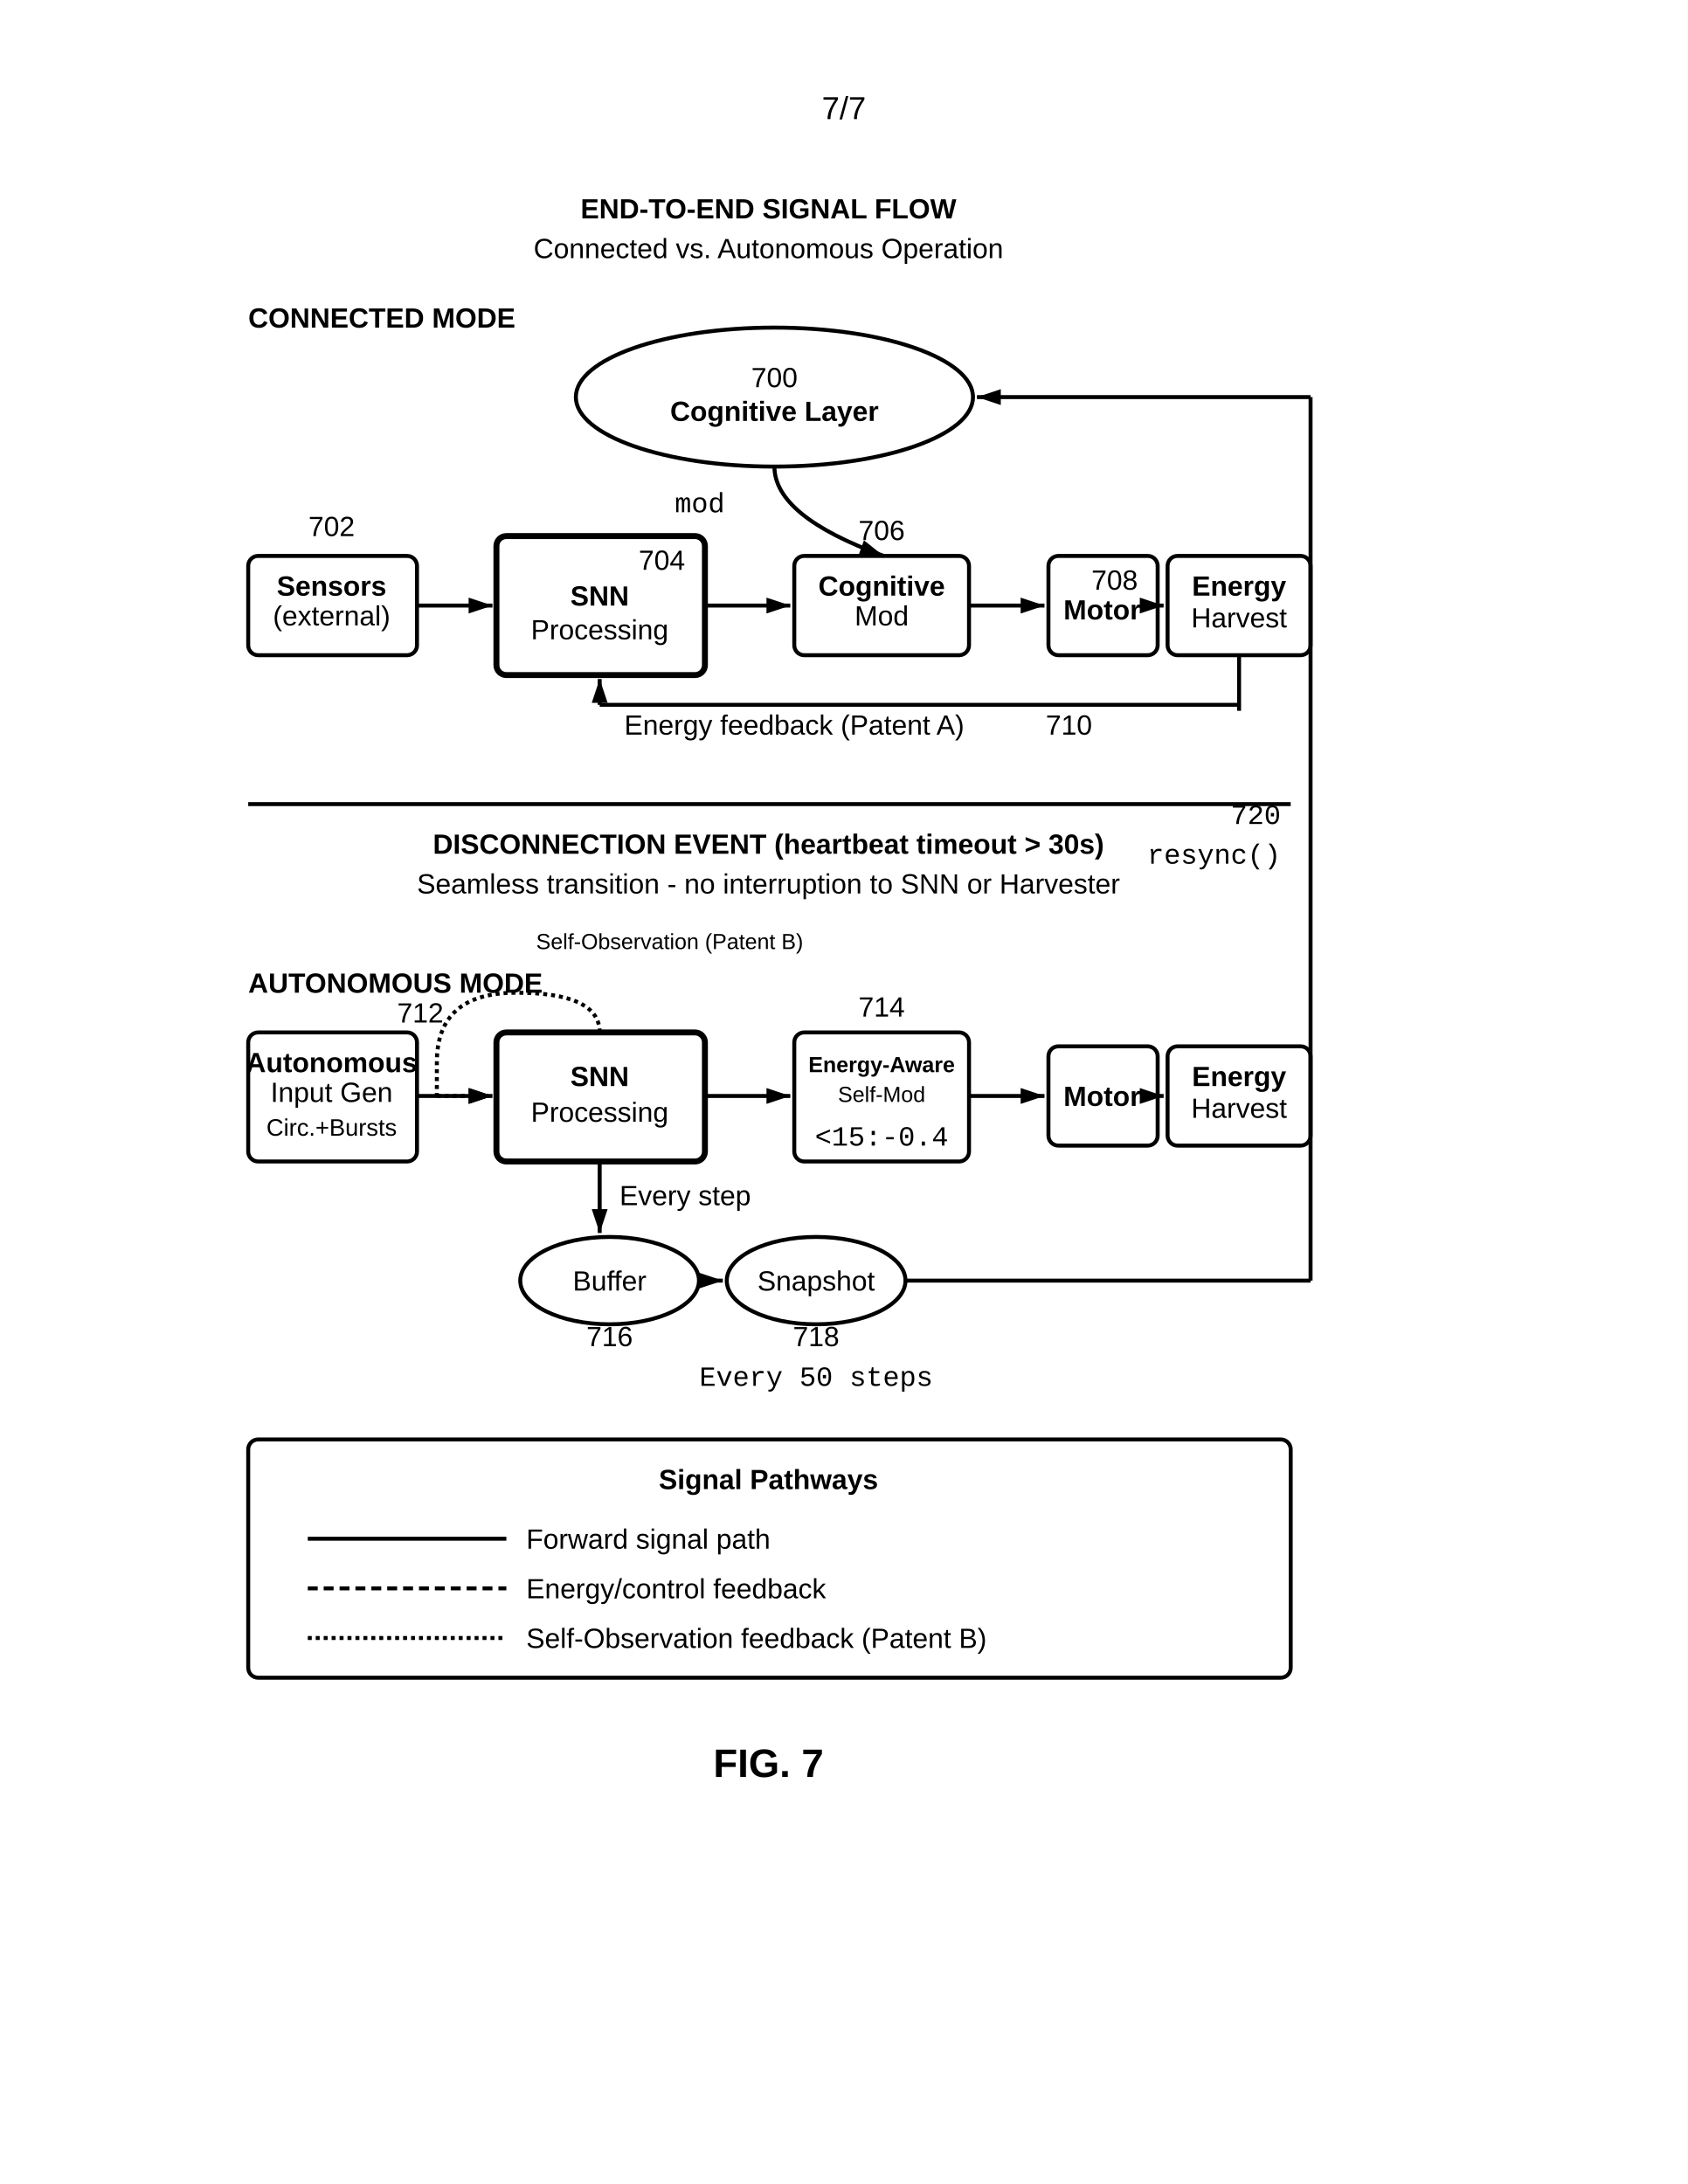
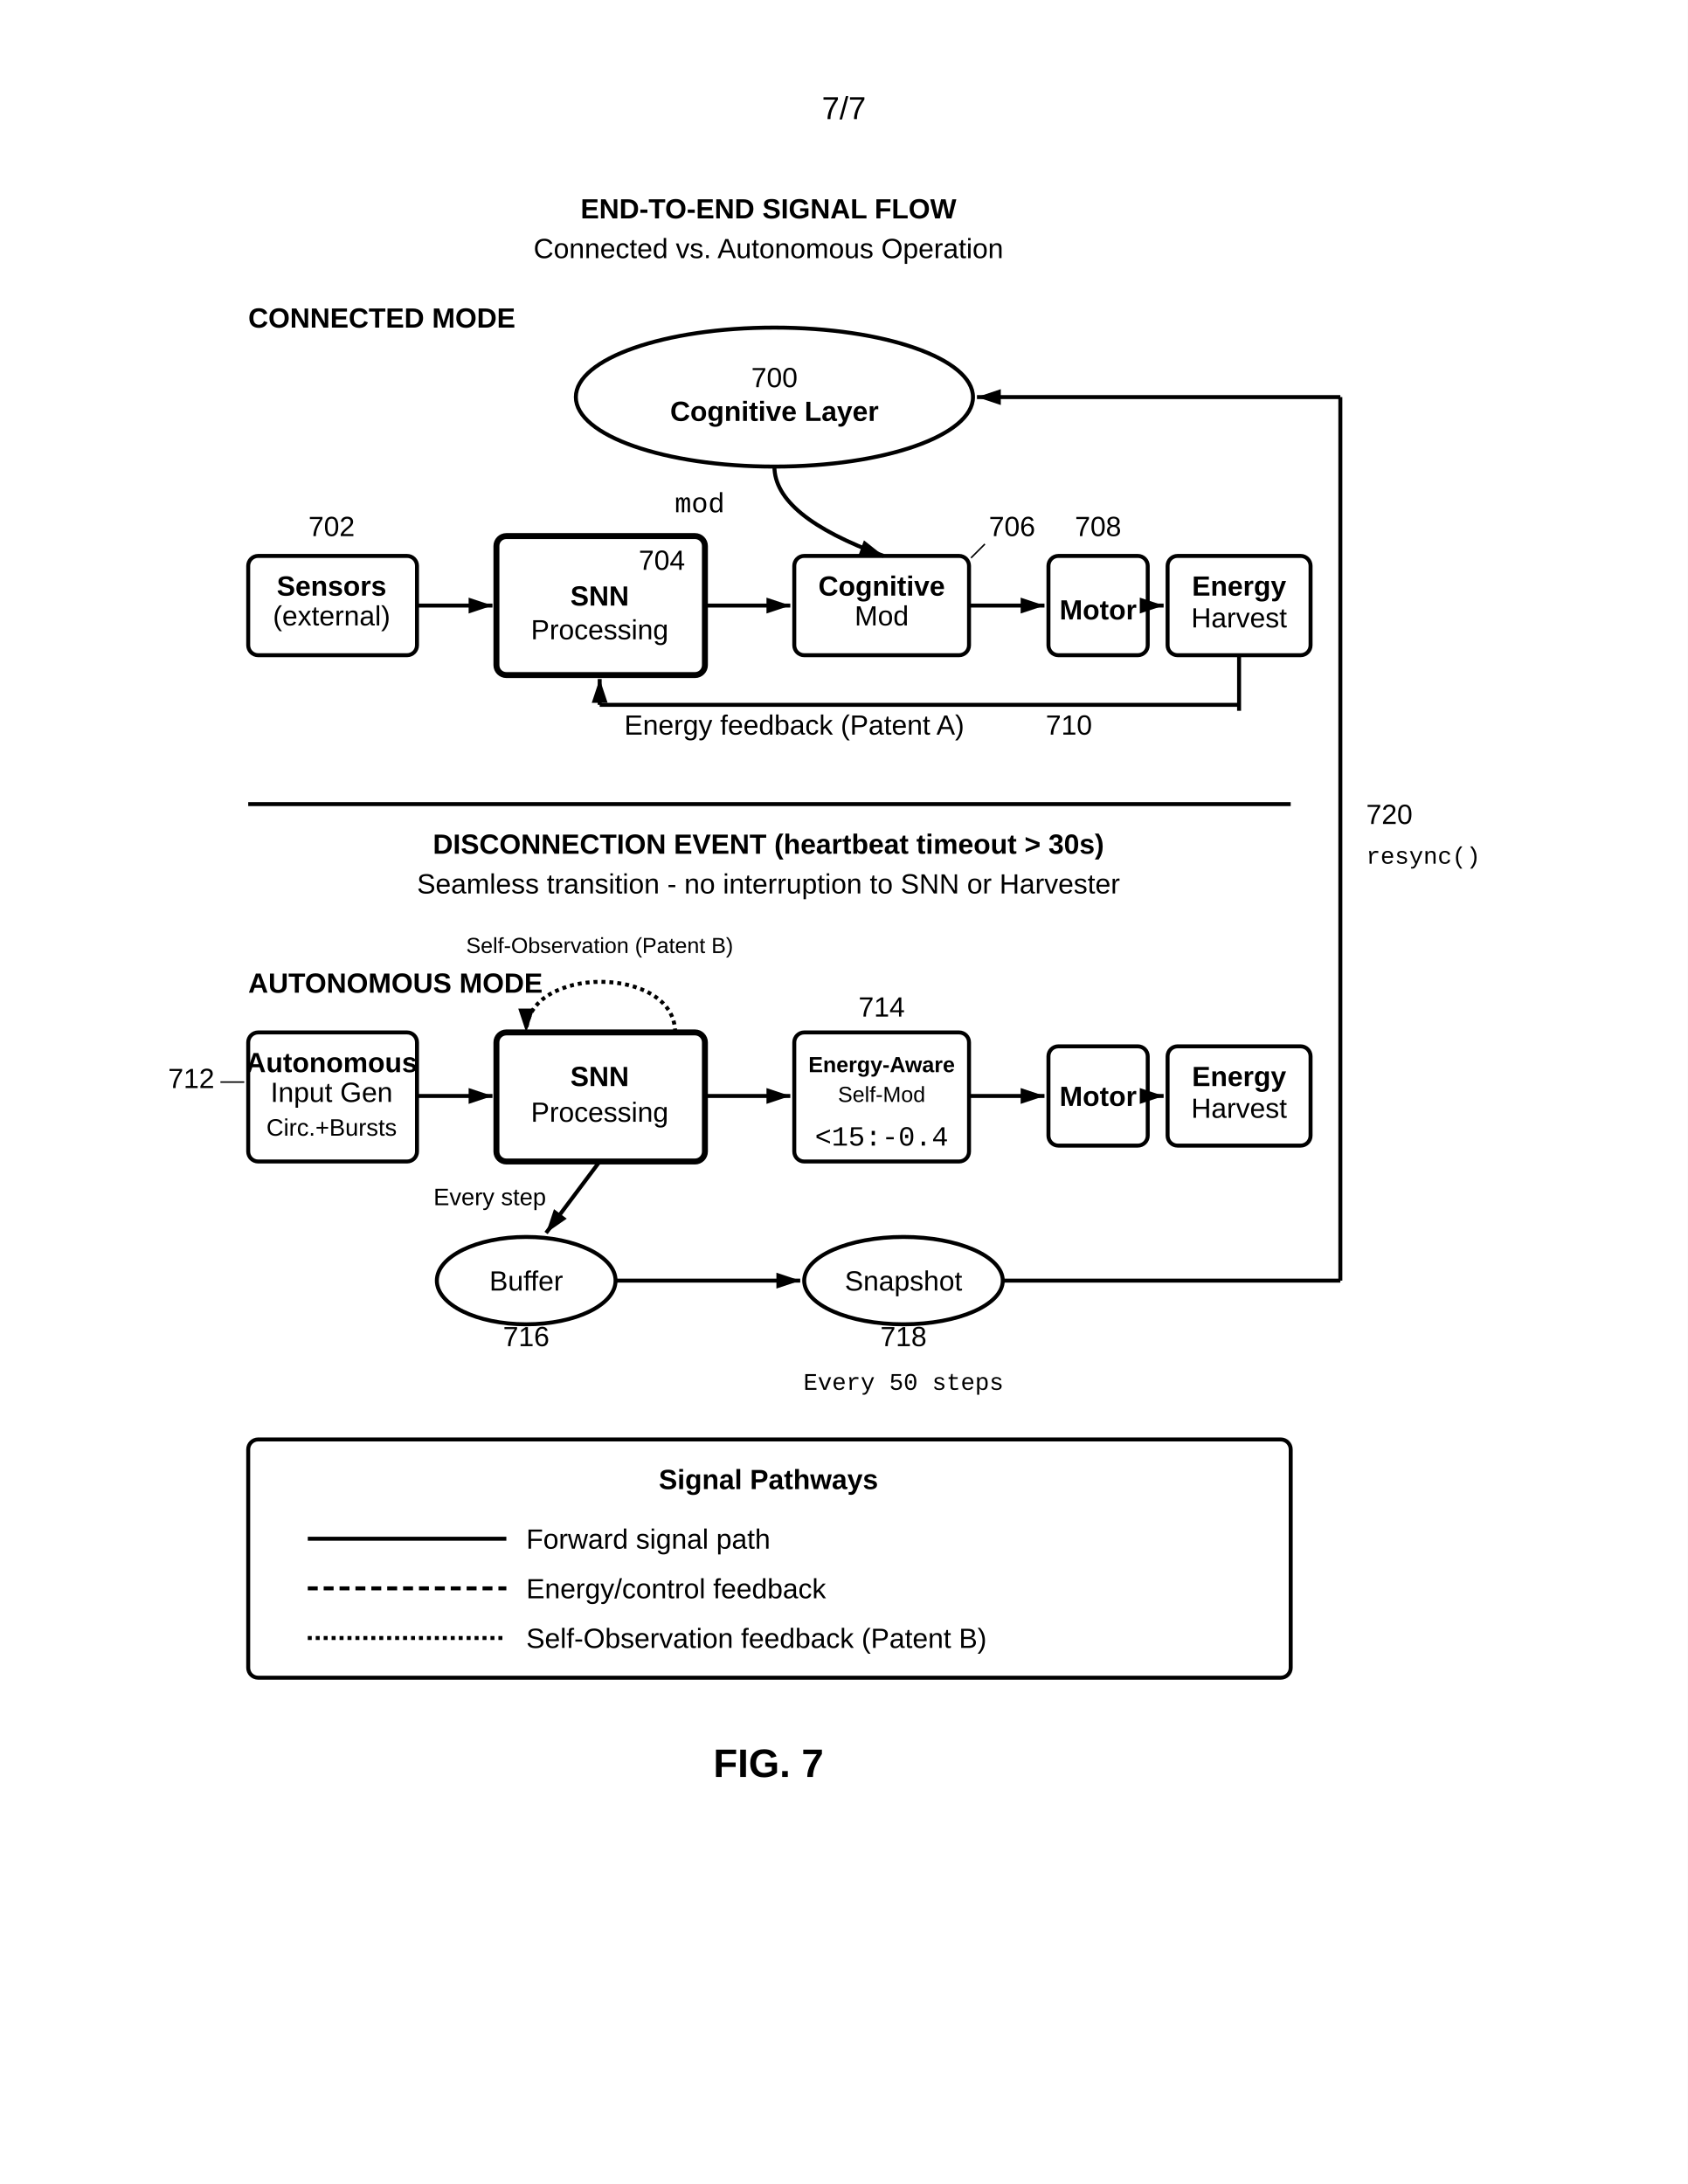
<svg xmlns="http://www.w3.org/2000/svg" width="8.5in" height="11in" viewBox="0 0 850 1100">
  <defs>
    <marker id="ah" markerWidth="6" markerHeight="4" refX="6" refY="2" orient="auto">
      <polygon points="0 0, 6 2, 0 4" fill="black" />
    </marker>
  </defs>
  <rect width="100%" height="100%" fill="white" />
  <text x="425" y="60" font-family="Arial, sans-serif" font-size="16" text-anchor="middle">7/7</text>
  <text x="387" y="110" font-family="Arial, sans-serif" font-size="14" font-weight="bold" text-anchor="middle">END-TO-END SIGNAL FLOW</text>
  <text x="387" y="130" font-family="Arial, sans-serif" font-size="14" text-anchor="middle">Connected vs. Autonomous Operation</text>
  <text x="125" y="165" font-family="Arial, sans-serif" font-size="14" font-weight="bold" text-anchor="start">CONNECTED MODE</text>
  <ellipse cx="390" cy="200" rx="100" ry="35" fill="none" stroke="black" stroke-width="2" />
  <text x="390" y="195" font-family="Arial, sans-serif" font-size="14" text-anchor="middle">700</text>
  <text x="390" y="212" font-family="Arial, sans-serif" font-size="14" font-weight="bold" text-anchor="middle">Cognitive Layer</text>
  <path d="M390,235 Q390,260 445,280" fill="none" stroke="black" stroke-width="2" marker-end="url(#ah)" />
  <text x="365" y="258" font-family="Courier New, monospace" font-size="14" text-anchor="end">mod</text>
  <rect x="125" y="280" width="85" height="50" rx="5" fill="none" stroke="black" stroke-width="2" />
  <text x="167" y="270" font-family="Arial, sans-serif" font-size="14" text-anchor="middle">702</text>
  <text x="167" y="300" font-family="Arial, sans-serif" font-size="14" font-weight="bold" text-anchor="middle">Sensors</text>
  <text x="167" y="315" font-family="Arial, sans-serif" font-size="14" text-anchor="middle">(external)</text>
  <line x1="210" y1="305" x2="248" y2="305" stroke="black" stroke-width="2" marker-end="url(#ah)" />
  <rect x="250" y="270" width="105" height="70" rx="5" fill="none" stroke="black" stroke-width="3" />
  <text x="345" y="287" font-family="Arial, sans-serif" font-size="14" text-anchor="end">704</text>
  <text x="302" y="305" font-family="Arial, sans-serif" font-size="14" font-weight="bold" text-anchor="middle">SNN</text>
  <text x="302" y="322" font-family="Arial, sans-serif" font-size="14" text-anchor="middle">Processing</text>
  <line x1="355" y1="305" x2="398" y2="305" stroke="black" stroke-width="2" marker-end="url(#ah)" />
  <rect x="400" y="280" width="88" height="50" rx="5" fill="none" stroke="black" stroke-width="2" />
-   <text x="444" y="272" font-family="Arial, sans-serif" font-size="14" text-anchor="middle">706</text>
+   <text x="498" y="270" font-family="Arial, sans-serif" font-size="14" text-anchor="start">706</text>
+   <line x1="496" y1="274" x2="489" y2="281" stroke="black" stroke-width="0.75" />
  <text x="444" y="300" font-family="Arial, sans-serif" font-size="14" font-weight="bold" text-anchor="middle">Cognitive</text>
  <text x="444" y="315" font-family="Arial, sans-serif" font-size="14" text-anchor="middle">Mod</text>
  <line x1="488" y1="305" x2="526" y2="305" stroke="black" stroke-width="2" marker-end="url(#ah)" />
-   <rect x="528" y="280" width="55" height="50" rx="5" fill="none" stroke="black" stroke-width="2" />
-   <text x="573" y="297" font-family="Arial, sans-serif" font-size="14" text-anchor="end">708</text>
-   <text x="555" y="312" font-family="Arial, sans-serif" font-size="14" font-weight="bold" text-anchor="middle">Motor</text>
-   <line x1="583" y1="305" x2="586" y2="305" stroke="black" stroke-width="2" marker-end="url(#ah)" />
+   <rect x="528" y="280" width="50" height="50" rx="5" fill="none" stroke="black" stroke-width="2" />
+   <text x="553" y="270" font-family="Arial, sans-serif" font-size="14" text-anchor="middle">708</text>
+   <text x="553" y="312" font-family="Arial, sans-serif" font-size="14" font-weight="bold" text-anchor="middle">Motor</text>
+   <line x1="578" y1="305" x2="586" y2="305" stroke="black" stroke-width="2" marker-end="url(#ah)" />
  <rect x="588" y="280" width="72" height="50" rx="5" fill="none" stroke="black" stroke-width="2" />
  <text x="624" y="300" font-family="Arial, sans-serif" font-size="14" font-weight="bold" text-anchor="middle">Energy</text>
  <text x="624" y="316" font-family="Arial, sans-serif" font-size="14" text-anchor="middle">Harvest</text>
  <line x1="624" y1="330" x2="624" y2="358" stroke="black" stroke-width="2" />
  <line x1="624" y1="355" x2="302" y2="355" stroke="black" stroke-width="2" />
  <line x1="302" y1="355" x2="302" y2="342" stroke="black" stroke-width="2" marker-end="url(#ah)" />
  <text x="550" y="370" font-family="Arial, sans-serif" font-size="14" text-anchor="end">710</text>
  <text x="400" y="370" font-family="Arial, sans-serif" font-size="14" text-anchor="middle">Energy feedback (Patent A)</text>
  <line x1="125" y1="405" x2="650" y2="405" stroke="black" stroke-width="2" />
  <text x="387" y="430" font-family="Arial, sans-serif" font-size="14" font-weight="bold" text-anchor="middle">DISCONNECTION EVENT (heartbeat timeout &gt; 30s)</text>
  <text x="387" y="450" font-family="Arial, sans-serif" font-size="14" text-anchor="middle">Seamless transition - no interruption to SNN or Harvester</text>
  <text x="125" y="500" font-family="Arial, sans-serif" font-size="14" font-weight="bold" text-anchor="start">AUTONOMOUS MODE</text>
  <rect x="125" y="520" width="85" height="65" rx="5" fill="none" stroke="black" stroke-width="2" />
-   <text x="200" y="515" font-family="Arial, sans-serif" font-size="14" text-anchor="start">712</text>
+   <text x="108" y="548" font-family="Arial, sans-serif" font-size="14" text-anchor="end">712</text>
+   <line x1="111" y1="545" x2="123" y2="545" stroke="black" stroke-width="0.75" />
  <text x="167" y="540" font-family="Arial, sans-serif" font-size="14" font-weight="bold" text-anchor="middle">Autonomous</text>
  <text x="167" y="555" font-family="Arial, sans-serif" font-size="14" text-anchor="middle">Input Gen</text>
  <text x="167" y="572" font-family="Arial, sans-serif" font-size="12" text-anchor="middle">Circ.+Bursts</text>
  <line x1="210" y1="552" x2="248" y2="552" stroke="black" stroke-width="2" marker-end="url(#ah)" />
  <rect x="250" y="520" width="105" height="65" rx="5" fill="none" stroke="black" stroke-width="3" />
  <text x="302" y="547" font-family="Arial, sans-serif" font-size="14" font-weight="bold" text-anchor="middle">SNN</text>
  <text x="302" y="565" font-family="Arial, sans-serif" font-size="14" text-anchor="middle">Processing</text>
  <line x1="355" y1="552" x2="398" y2="552" stroke="black" stroke-width="2" marker-end="url(#ah)" />
  <rect x="400" y="520" width="88" height="65" rx="5" fill="none" stroke="black" stroke-width="2" />
  <text x="444" y="512" font-family="Arial, sans-serif" font-size="14" text-anchor="middle">714</text>
  <text x="444" y="540" font-family="Arial, sans-serif" font-size="11" font-weight="bold" text-anchor="middle">Energy-Aware</text>
  <text x="444" y="555" font-family="Arial, sans-serif" font-size="11" text-anchor="middle">Self-Mod</text>
  <text x="444" y="577" font-family="Courier New, monospace" font-size="14" text-anchor="middle">&lt;15:-0.4</text>
  <line x1="488" y1="552" x2="526" y2="552" stroke="black" stroke-width="2" marker-end="url(#ah)" />
-   <rect x="528" y="527" width="55" height="50" rx="5" fill="none" stroke="black" stroke-width="2" />
-   <text x="555" y="557" font-family="Arial, sans-serif" font-size="14" font-weight="bold" text-anchor="middle">Motor</text>
-   <line x1="583" y1="552" x2="586" y2="552" stroke="black" stroke-width="2" marker-end="url(#ah)" />
+   <rect x="528" y="527" width="50" height="50" rx="5" fill="none" stroke="black" stroke-width="2" />
+   <text x="553" y="557" font-family="Arial, sans-serif" font-size="14" font-weight="bold" text-anchor="middle">Motor</text>
+   <line x1="578" y1="552" x2="586" y2="552" stroke="black" stroke-width="2" marker-end="url(#ah)" />
  <rect x="588" y="527" width="72" height="50" rx="5" fill="none" stroke="black" stroke-width="2" />
  <text x="624" y="547" font-family="Arial, sans-serif" font-size="14" font-weight="bold" text-anchor="middle">Energy</text>
  <text x="624" y="563" font-family="Arial, sans-serif" font-size="14" text-anchor="middle">Harvest</text>
-   <ellipse cx="307" cy="645" rx="45" ry="22" fill="none" stroke="black" stroke-width="2" />
-   <text x="307" y="678" font-family="Arial, sans-serif" font-size="14" text-anchor="middle">716</text>
-   <text x="307" y="650" font-family="Arial, sans-serif" font-size="14" text-anchor="middle">Buffer</text>
-   <line x1="302" y1="585" x2="302" y2="621" stroke="black" stroke-width="2" marker-end="url(#ah)" />
-   <text x="312" y="607" font-family="Arial, sans-serif" font-size="14" text-anchor="start">Every step</text>
-   <ellipse cx="411" cy="645" rx="45" ry="22" fill="none" stroke="black" stroke-width="2" />
-   <text x="411" y="678" font-family="Arial, sans-serif" font-size="14" text-anchor="middle">718</text>
-   <text x="411" y="650" font-family="Arial, sans-serif" font-size="14" text-anchor="middle">Snapshot</text>
-   <line x1="352" y1="645" x2="364" y2="645" stroke="black" stroke-width="2" marker-end="url(#ah)" />
-   <text x="411" y="698" font-family="Courier New, monospace" font-size="14" text-anchor="middle">Every 50 steps</text>
-   <line x1="456" y1="645" x2="660" y2="645" stroke="black" stroke-width="2" />
-   <line x1="660" y1="645" x2="660" y2="200" stroke="black" stroke-width="2" />
-   <line x1="660" y1="200" x2="492" y2="200" stroke="black" stroke-width="2" marker-end="url(#ah)" />
-   <text x="645" y="415" font-family="Courier New, monospace" font-size="14" text-anchor="end">720</text>
-   <text x="645" y="435" font-family="Courier New, monospace" font-size="14" text-anchor="end">resync()</text>
-   <path d="M 302 520 Q 302 500 260 500 Q 220 500 220 535 L 220 552" fill="none" stroke="black" stroke-width="2" stroke-dasharray="2,2" />
-   <line x1="220" y1="552" x2="248" y2="552" stroke="black" stroke-width="2" stroke-dasharray="2,2" marker-end="url(#ah)" />
-   <text x="270" y="478" font-family="Arial, sans-serif" font-size="11" text-anchor="start">Self-Observation (Patent B)</text>
+   <ellipse cx="265" cy="645" rx="45" ry="22" fill="none" stroke="black" stroke-width="2" />
+   <text x="265" y="678" font-family="Arial, sans-serif" font-size="14" text-anchor="middle">716</text>
+   <text x="265" y="650" font-family="Arial, sans-serif" font-size="14" text-anchor="middle">Buffer</text>
+   <line x1="302" y1="585" x2="275" y2="621" stroke="black" stroke-width="2" marker-end="url(#ah)" />
+   <text x="275" y="607" font-family="Arial, sans-serif" font-size="12" text-anchor="end">Every step</text>
+   <ellipse cx="455" cy="645" rx="50" ry="22" fill="none" stroke="black" stroke-width="2" />
+   <text x="455" y="678" font-family="Arial, sans-serif" font-size="14" text-anchor="middle">718</text>
+   <text x="455" y="650" font-family="Arial, sans-serif" font-size="14" text-anchor="middle">Snapshot</text>
+   <line x1="310" y1="645" x2="403" y2="645" stroke="black" stroke-width="2" marker-end="url(#ah)" />
+   <text x="455" y="700" font-family="Courier New, monospace" font-size="12" text-anchor="middle">Every 50 steps</text>
+   <line x1="505" y1="645" x2="675" y2="645" stroke="black" stroke-width="2" />
+   <line x1="675" y1="645" x2="675" y2="200" stroke="black" stroke-width="2" />
+   <line x1="675" y1="200" x2="492" y2="200" stroke="black" stroke-width="2" marker-end="url(#ah)" />
+   <text x="688" y="415" font-family="Arial, sans-serif" font-size="14" text-anchor="start">720</text>
+   <text x="688" y="435" font-family="Courier New, monospace" font-size="12" text-anchor="start">resync()</text>
+   <path d="M 340 520 C 340 486, 265 486, 265 520" fill="none" stroke="black" stroke-width="2" stroke-dasharray="2,2" marker-end="url(#ah)" />
+   <text x="302" y="480" font-family="Arial, sans-serif" font-size="11" text-anchor="middle">Self-Observation (Patent B)</text>
  <rect x="125" y="725" width="525" height="120" rx="5" fill="none" stroke="black" stroke-width="2" />
  <text x="387" y="750" font-family="Arial, sans-serif" font-size="14" font-weight="bold" text-anchor="middle">Signal Pathways</text>
  <line x1="155" y1="775" x2="255" y2="775" stroke="black" stroke-width="2" />
  <text x="265" y="780" font-family="Arial, sans-serif" font-size="14" text-anchor="start">Forward signal path</text>
  <line x1="155" y1="800" x2="255" y2="800" stroke="black" stroke-width="2" stroke-dasharray="5,3" />
  <text x="265" y="805" font-family="Arial, sans-serif" font-size="14" text-anchor="start">Energy/control feedback</text>
  <line x1="155" y1="825" x2="255" y2="825" stroke="black" stroke-width="2" stroke-dasharray="2,2" />
  <text x="265" y="830" font-family="Arial, sans-serif" font-size="14" text-anchor="start">Self-Observation feedback (Patent B)</text>
  <text x="387" y="895" font-family="Arial, sans-serif" font-size="20" font-weight="bold" text-anchor="middle">FIG. 7</text>
</svg>
